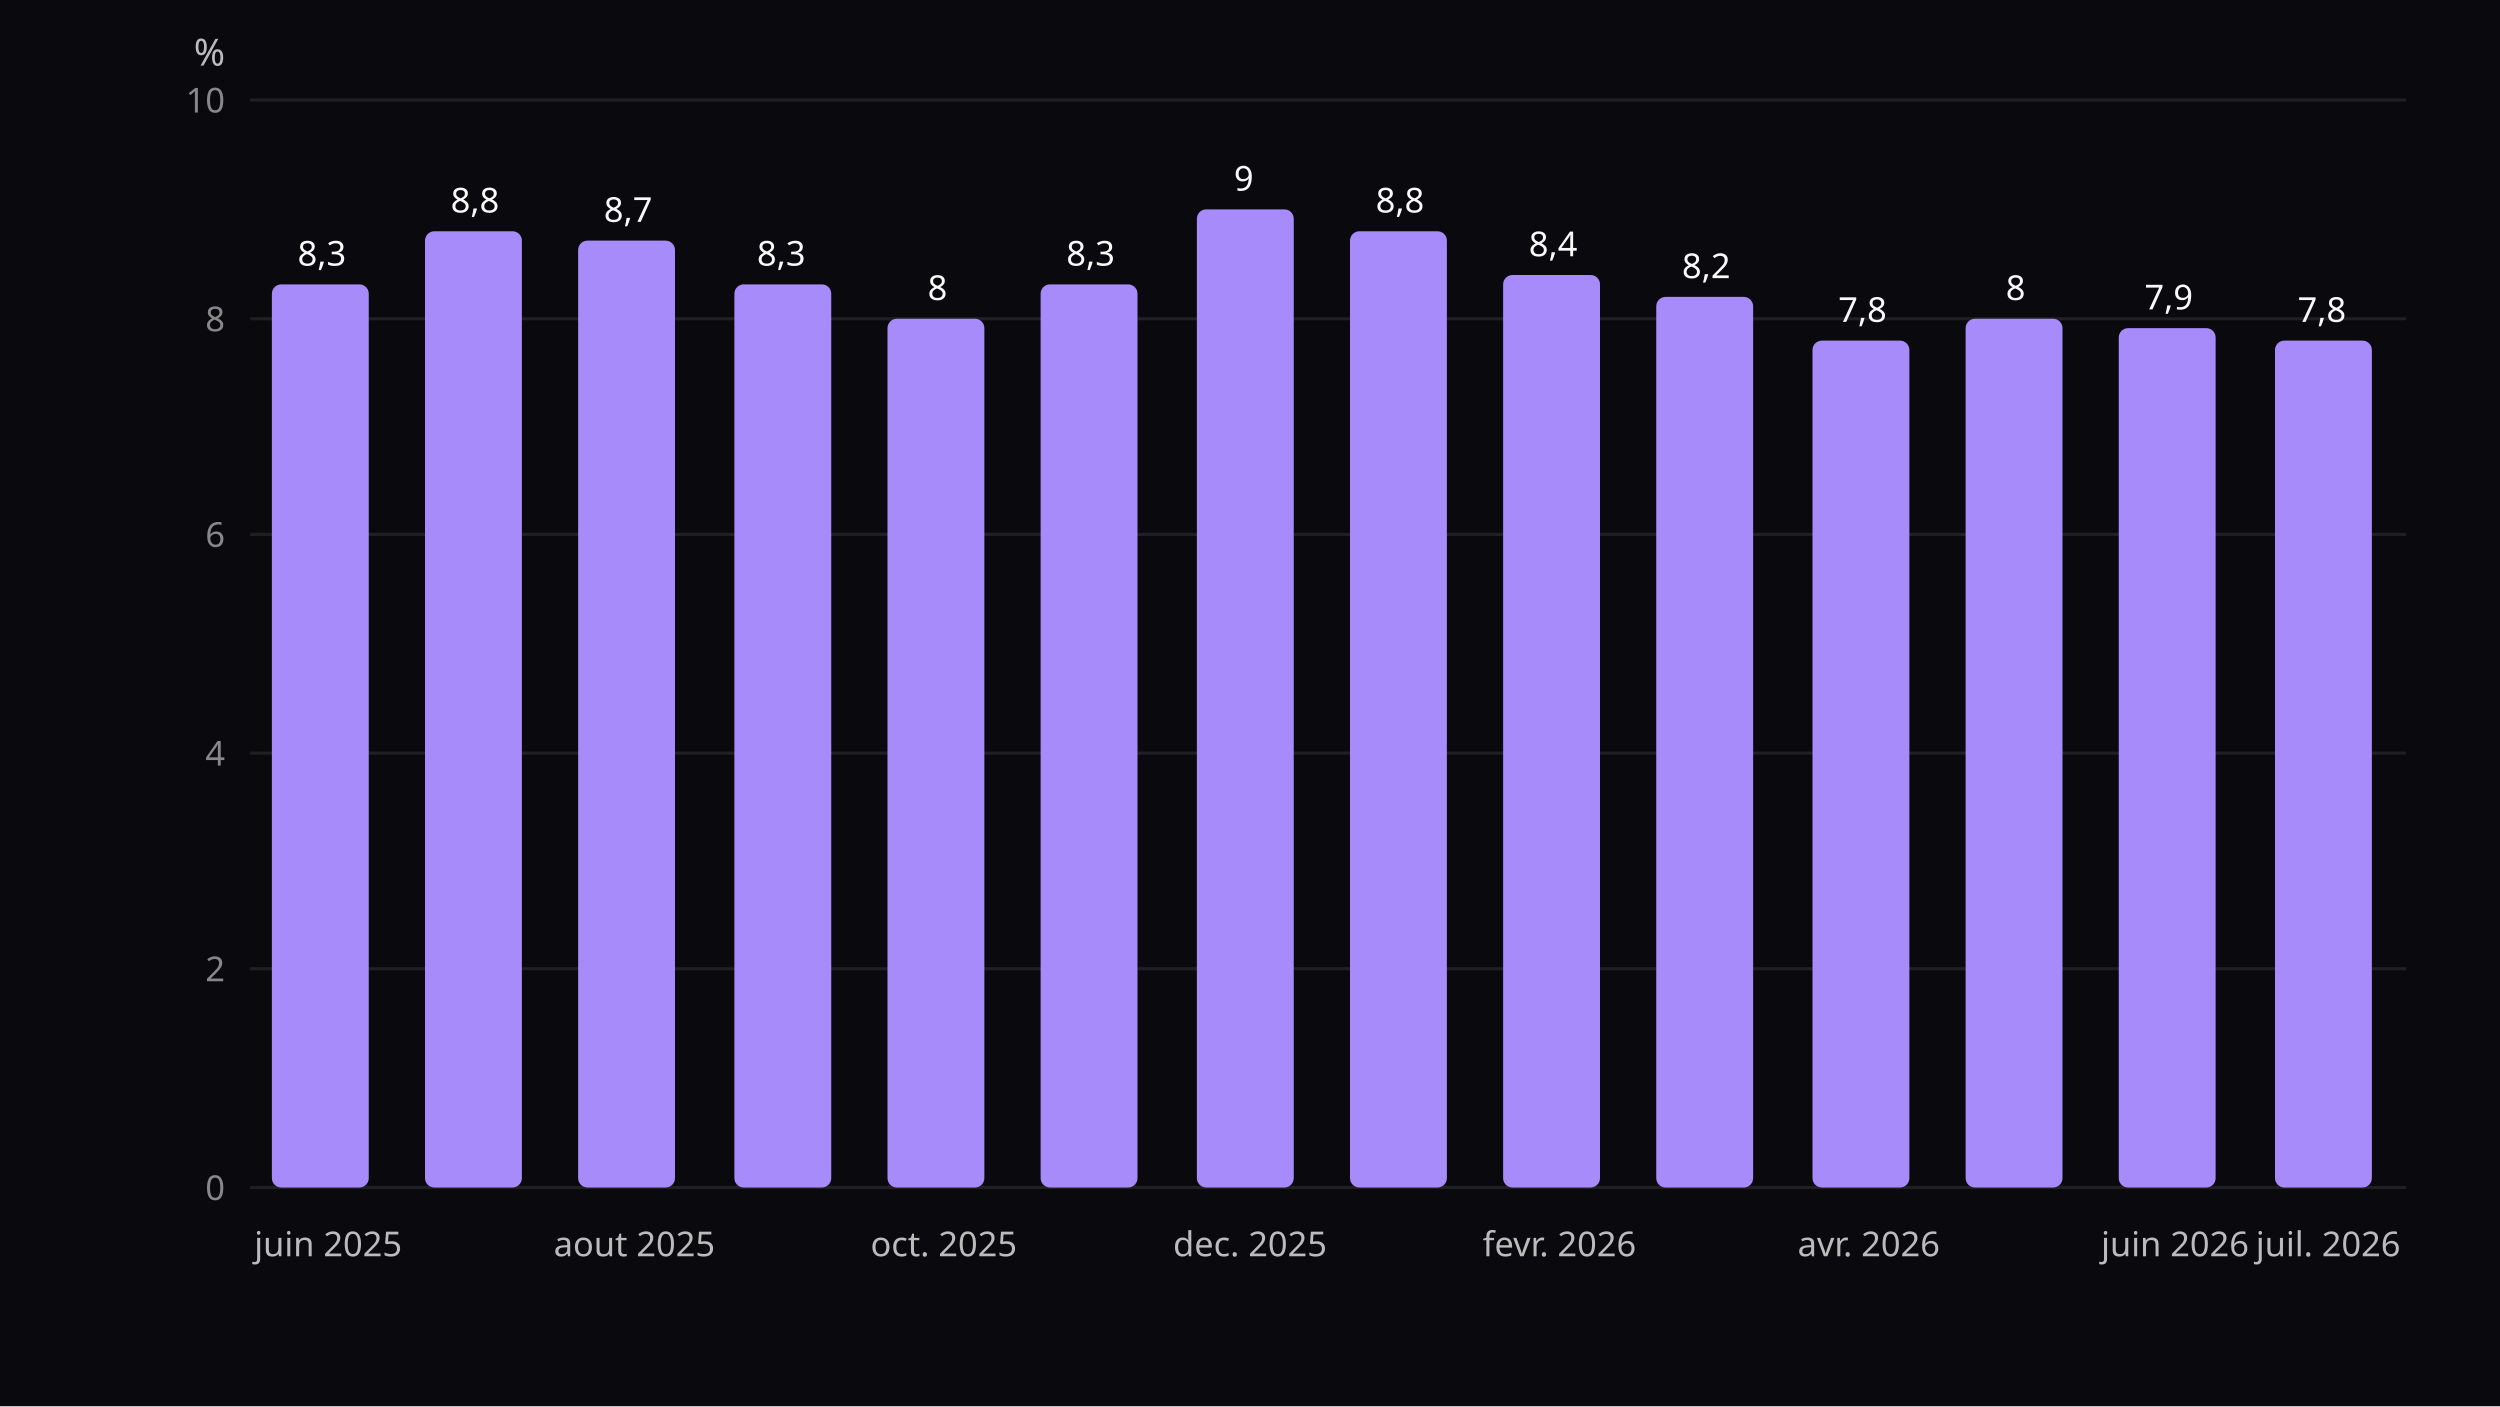
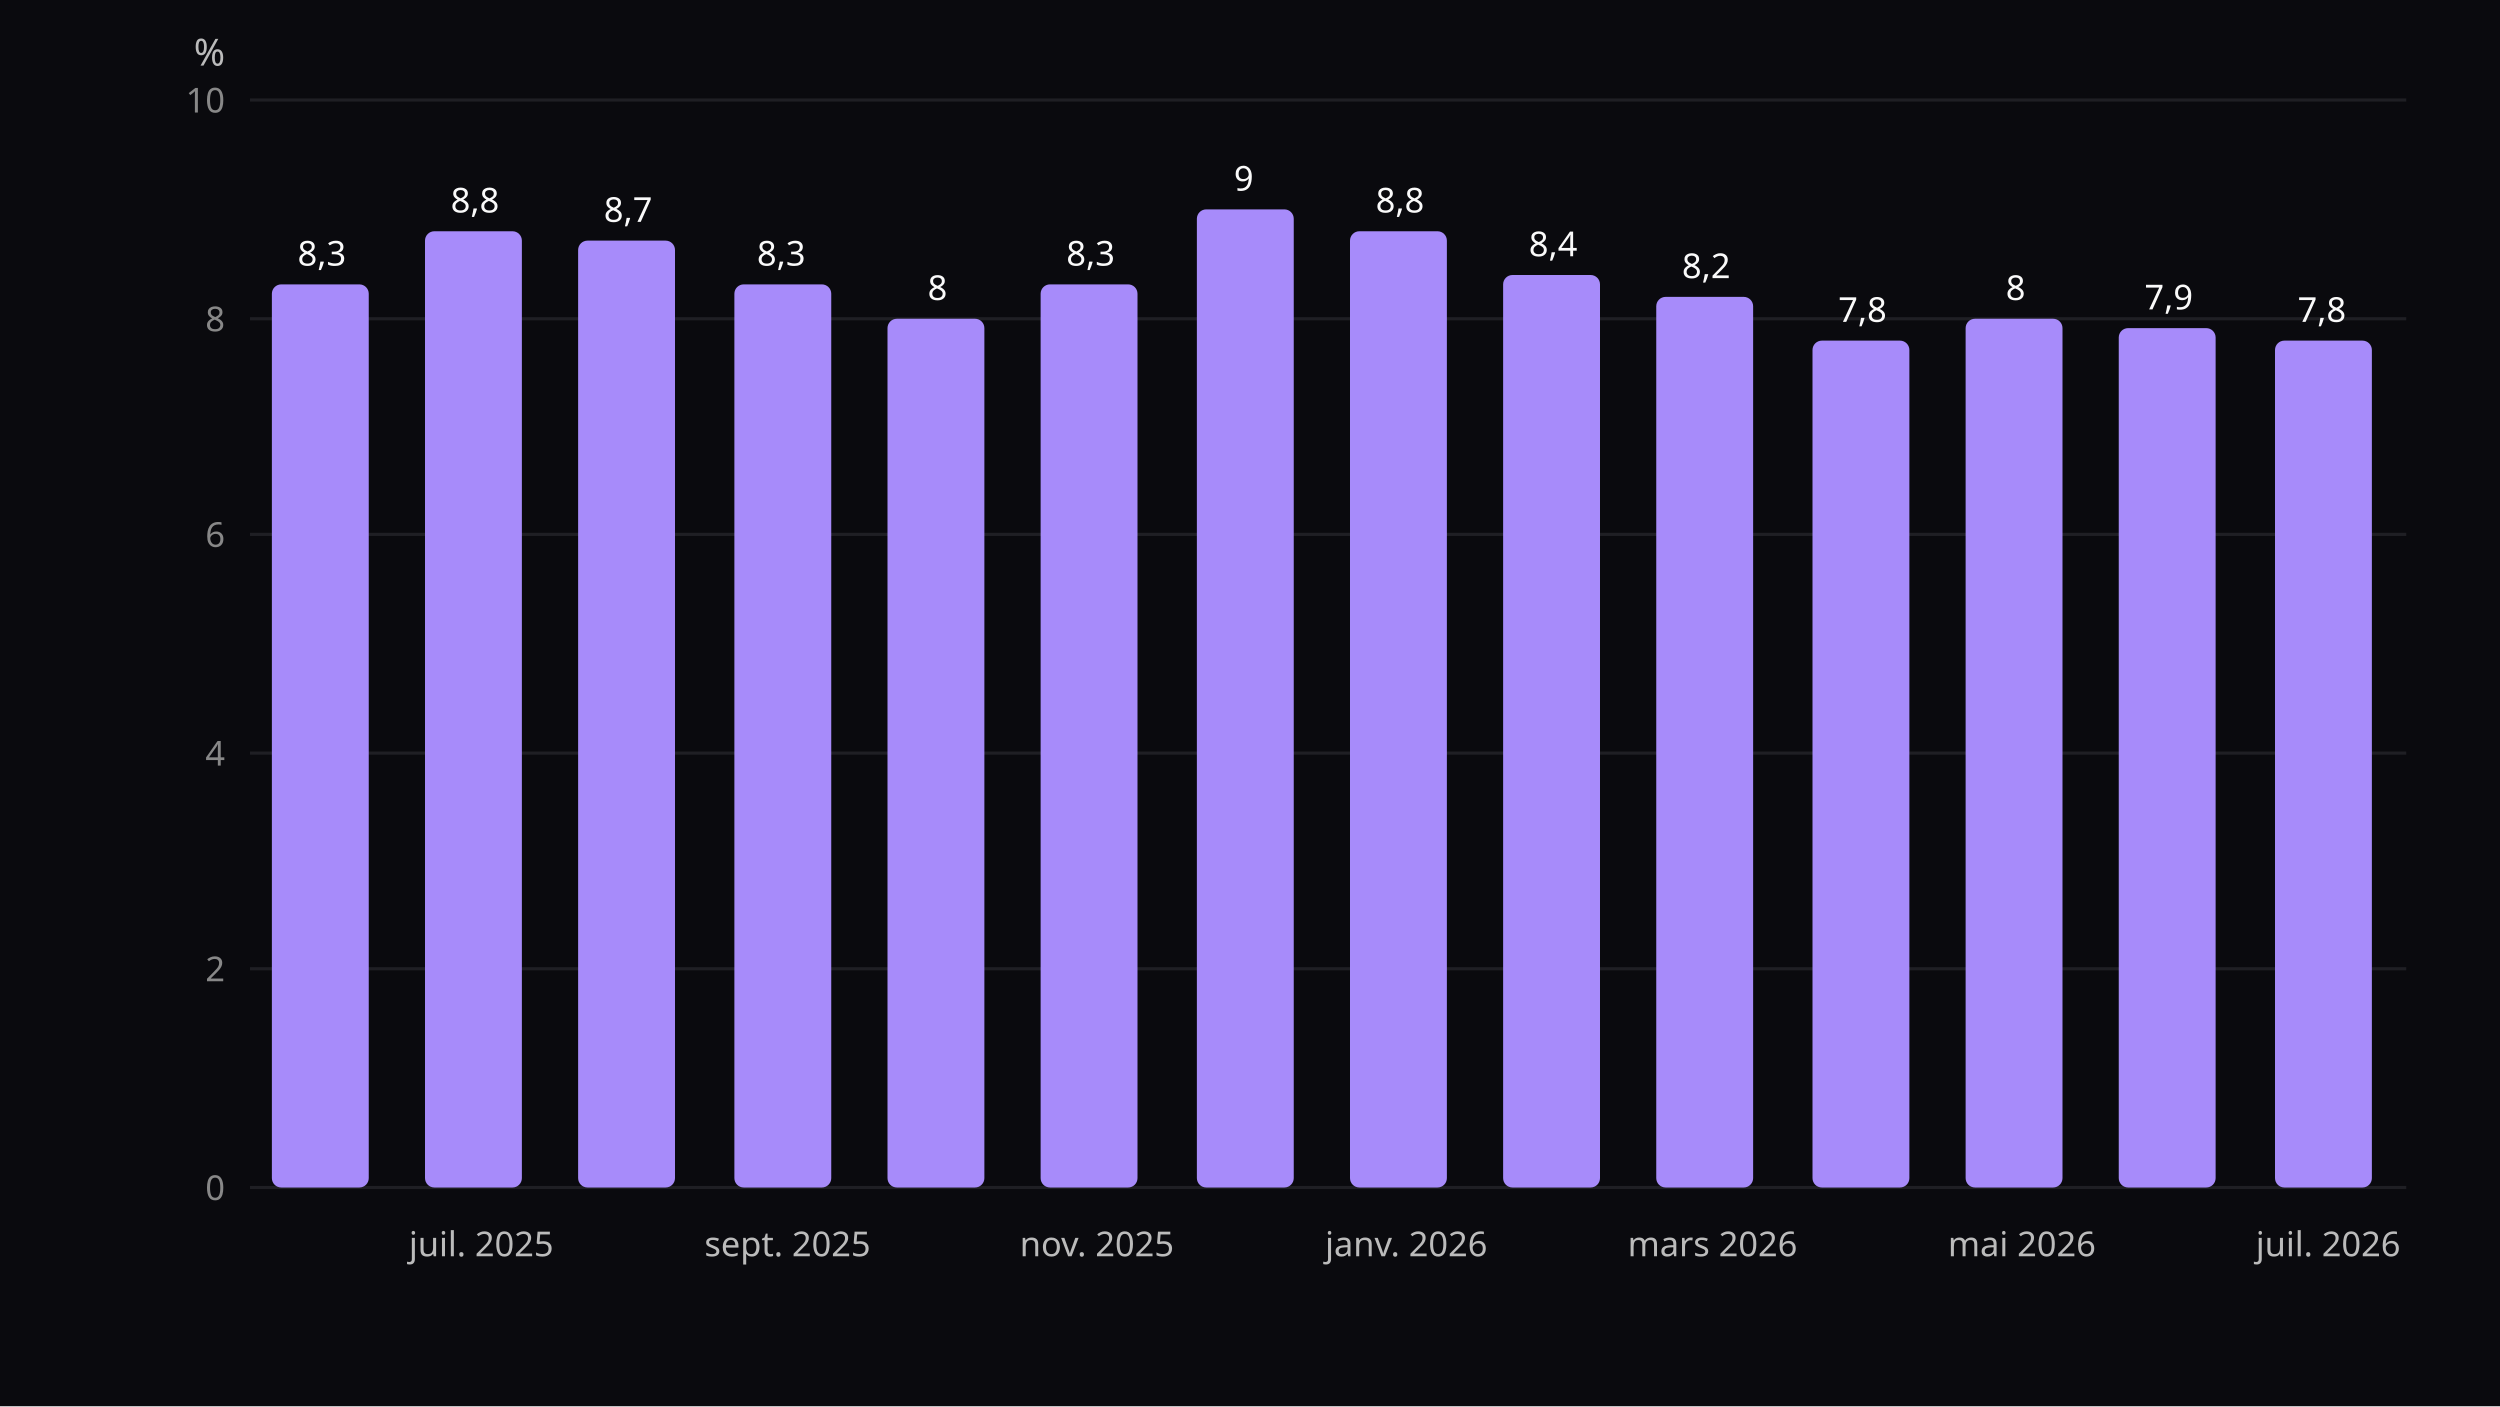
<svg xmlns="http://www.w3.org/2000/svg" viewBox="0 0 800 450" font-family="ui-sans-serif, system-ui">
  <rect width="800" height="450" fill="#0a0a0e" />
  <line x1="80" y1="380" x2="770" y2="380" stroke="#1f1f24" stroke-width="1" />
  <text x="72" y="384" text-anchor="end" fill="#888" font-size="11" font-family="ui-monospace">0</text>
  <line x1="80" y1="310" x2="770" y2="310" stroke="#1f1f24" stroke-width="1" />
  <text x="72" y="314" text-anchor="end" fill="#888" font-size="11" font-family="ui-monospace">2</text>
  <line x1="80" y1="241" x2="770" y2="241" stroke="#1f1f24" stroke-width="1" />
  <text x="72" y="245" text-anchor="end" fill="#888" font-size="11" font-family="ui-monospace">4</text>
  <line x1="80" y1="171" x2="770" y2="171" stroke="#1f1f24" stroke-width="1" />
  <text x="72" y="175" text-anchor="end" fill="#888" font-size="11" font-family="ui-monospace">6</text>
  <line x1="80" y1="102" x2="770" y2="102" stroke="#1f1f24" stroke-width="1" />
  <text x="72" y="106" text-anchor="end" fill="#888" font-size="11" font-family="ui-monospace">8</text>
  <line x1="80" y1="32" x2="770" y2="32" stroke="#1f1f24" stroke-width="1" />
  <text x="72" y="36" text-anchor="end" fill="#888" font-size="11" font-family="ui-monospace">10</text>
  <text x="72" y="21" text-anchor="end" fill="#bbb" font-size="12" font-family="ui-monospace">%</text>
  <rect x="87" y="91" width="31" height="289" fill="#a78bfa" rx="3" />
  <text x="103" y="85" text-anchor="middle" fill="#fafafa" font-size="11" font-family="ui-monospace">8,3</text>
-   <text x="105" y="402" text-anchor="middle" fill="#bbb" font-size="11">juin 2025</text>
  <rect x="136" y="74" width="31" height="306" fill="#a78bfa" rx="3" />
  <text x="152" y="68" text-anchor="middle" fill="#fafafa" font-size="11" font-family="ui-monospace">8,8</text>
+   <text x="154" y="402" text-anchor="middle" fill="#bbb" font-size="11">juil. 2025</text>
  <rect x="185" y="77" width="31" height="303" fill="#a78bfa" rx="3" />
  <text x="201" y="71" text-anchor="middle" fill="#fafafa" font-size="11" font-family="ui-monospace">8,7</text>
-   <text x="203" y="402" text-anchor="middle" fill="#bbb" font-size="11">aout 2025</text>
  <rect x="235" y="91" width="31" height="289" fill="#a78bfa" rx="3" />
  <text x="250" y="85" text-anchor="middle" fill="#fafafa" font-size="11" font-family="ui-monospace">8,3</text>
+   <text x="252" y="402" text-anchor="middle" fill="#bbb" font-size="11">sept. 2025</text>
  <rect x="284" y="102" width="31" height="278" fill="#a78bfa" rx="3" />
  <text x="300" y="96" text-anchor="middle" fill="#fafafa" font-size="11" font-family="ui-monospace">8</text>
-   <text x="302" y="402" text-anchor="middle" fill="#bbb" font-size="11">oct. 2025</text>
  <rect x="333" y="91" width="31" height="289" fill="#a78bfa" rx="3" />
  <text x="349" y="85" text-anchor="middle" fill="#fafafa" font-size="11" font-family="ui-monospace">8,3</text>
+   <text x="351" y="402" text-anchor="middle" fill="#bbb" font-size="11">nov. 2025</text>
  <rect x="383" y="67" width="31" height="313" fill="#a78bfa" rx="3" />
  <text x="398" y="61" text-anchor="middle" fill="#fafafa" font-size="11" font-family="ui-monospace">9</text>
-   <text x="400" y="402" text-anchor="middle" fill="#bbb" font-size="11">dec. 2025</text>
  <rect x="432" y="74" width="31" height="306" fill="#a78bfa" rx="3" />
  <text x="448" y="68" text-anchor="middle" fill="#fafafa" font-size="11" font-family="ui-monospace">8,8</text>
+   <text x="450" y="402" text-anchor="middle" fill="#bbb" font-size="11">janv. 2026</text>
  <rect x="481" y="88" width="31" height="292" fill="#a78bfa" rx="3" />
  <text x="497" y="82" text-anchor="middle" fill="#fafafa" font-size="11" font-family="ui-monospace">8,4</text>
-   <text x="499" y="402" text-anchor="middle" fill="#bbb" font-size="11">fevr. 2026</text>
  <rect x="530" y="95" width="31" height="285" fill="#a78bfa" rx="3" />
  <text x="546" y="89" text-anchor="middle" fill="#fafafa" font-size="11" font-family="ui-monospace">8,2</text>
+   <text x="548" y="402" text-anchor="middle" fill="#bbb" font-size="11">mars 2026</text>
  <rect x="580" y="109" width="31" height="271" fill="#a78bfa" rx="3" />
  <text x="596" y="103" text-anchor="middle" fill="#fafafa" font-size="11" font-family="ui-monospace">7,8</text>
-   <text x="598" y="402" text-anchor="middle" fill="#bbb" font-size="11">avr. 2026</text>
  <rect x="629" y="102" width="31" height="278" fill="#a78bfa" rx="3" />
  <text x="645" y="96" text-anchor="middle" fill="#fafafa" font-size="11" font-family="ui-monospace">8</text>
+   <text x="647" y="402" text-anchor="middle" fill="#bbb" font-size="11">mai 2026</text>
  <rect x="678" y="105" width="31" height="275" fill="#a78bfa" rx="3" />
  <text x="694" y="99" text-anchor="middle" fill="#fafafa" font-size="11" font-family="ui-monospace">7,9</text>
-   <text x="696" y="402" text-anchor="middle" fill="#bbb" font-size="11">juin 2026</text>
  <rect x="728" y="109" width="31" height="271" fill="#a78bfa" rx="3" />
  <text x="743" y="103" text-anchor="middle" fill="#fafafa" font-size="11" font-family="ui-monospace">7,8</text>
  <text x="745" y="402" text-anchor="middle" fill="#bbb" font-size="11">juil. 2026</text>
</svg>
